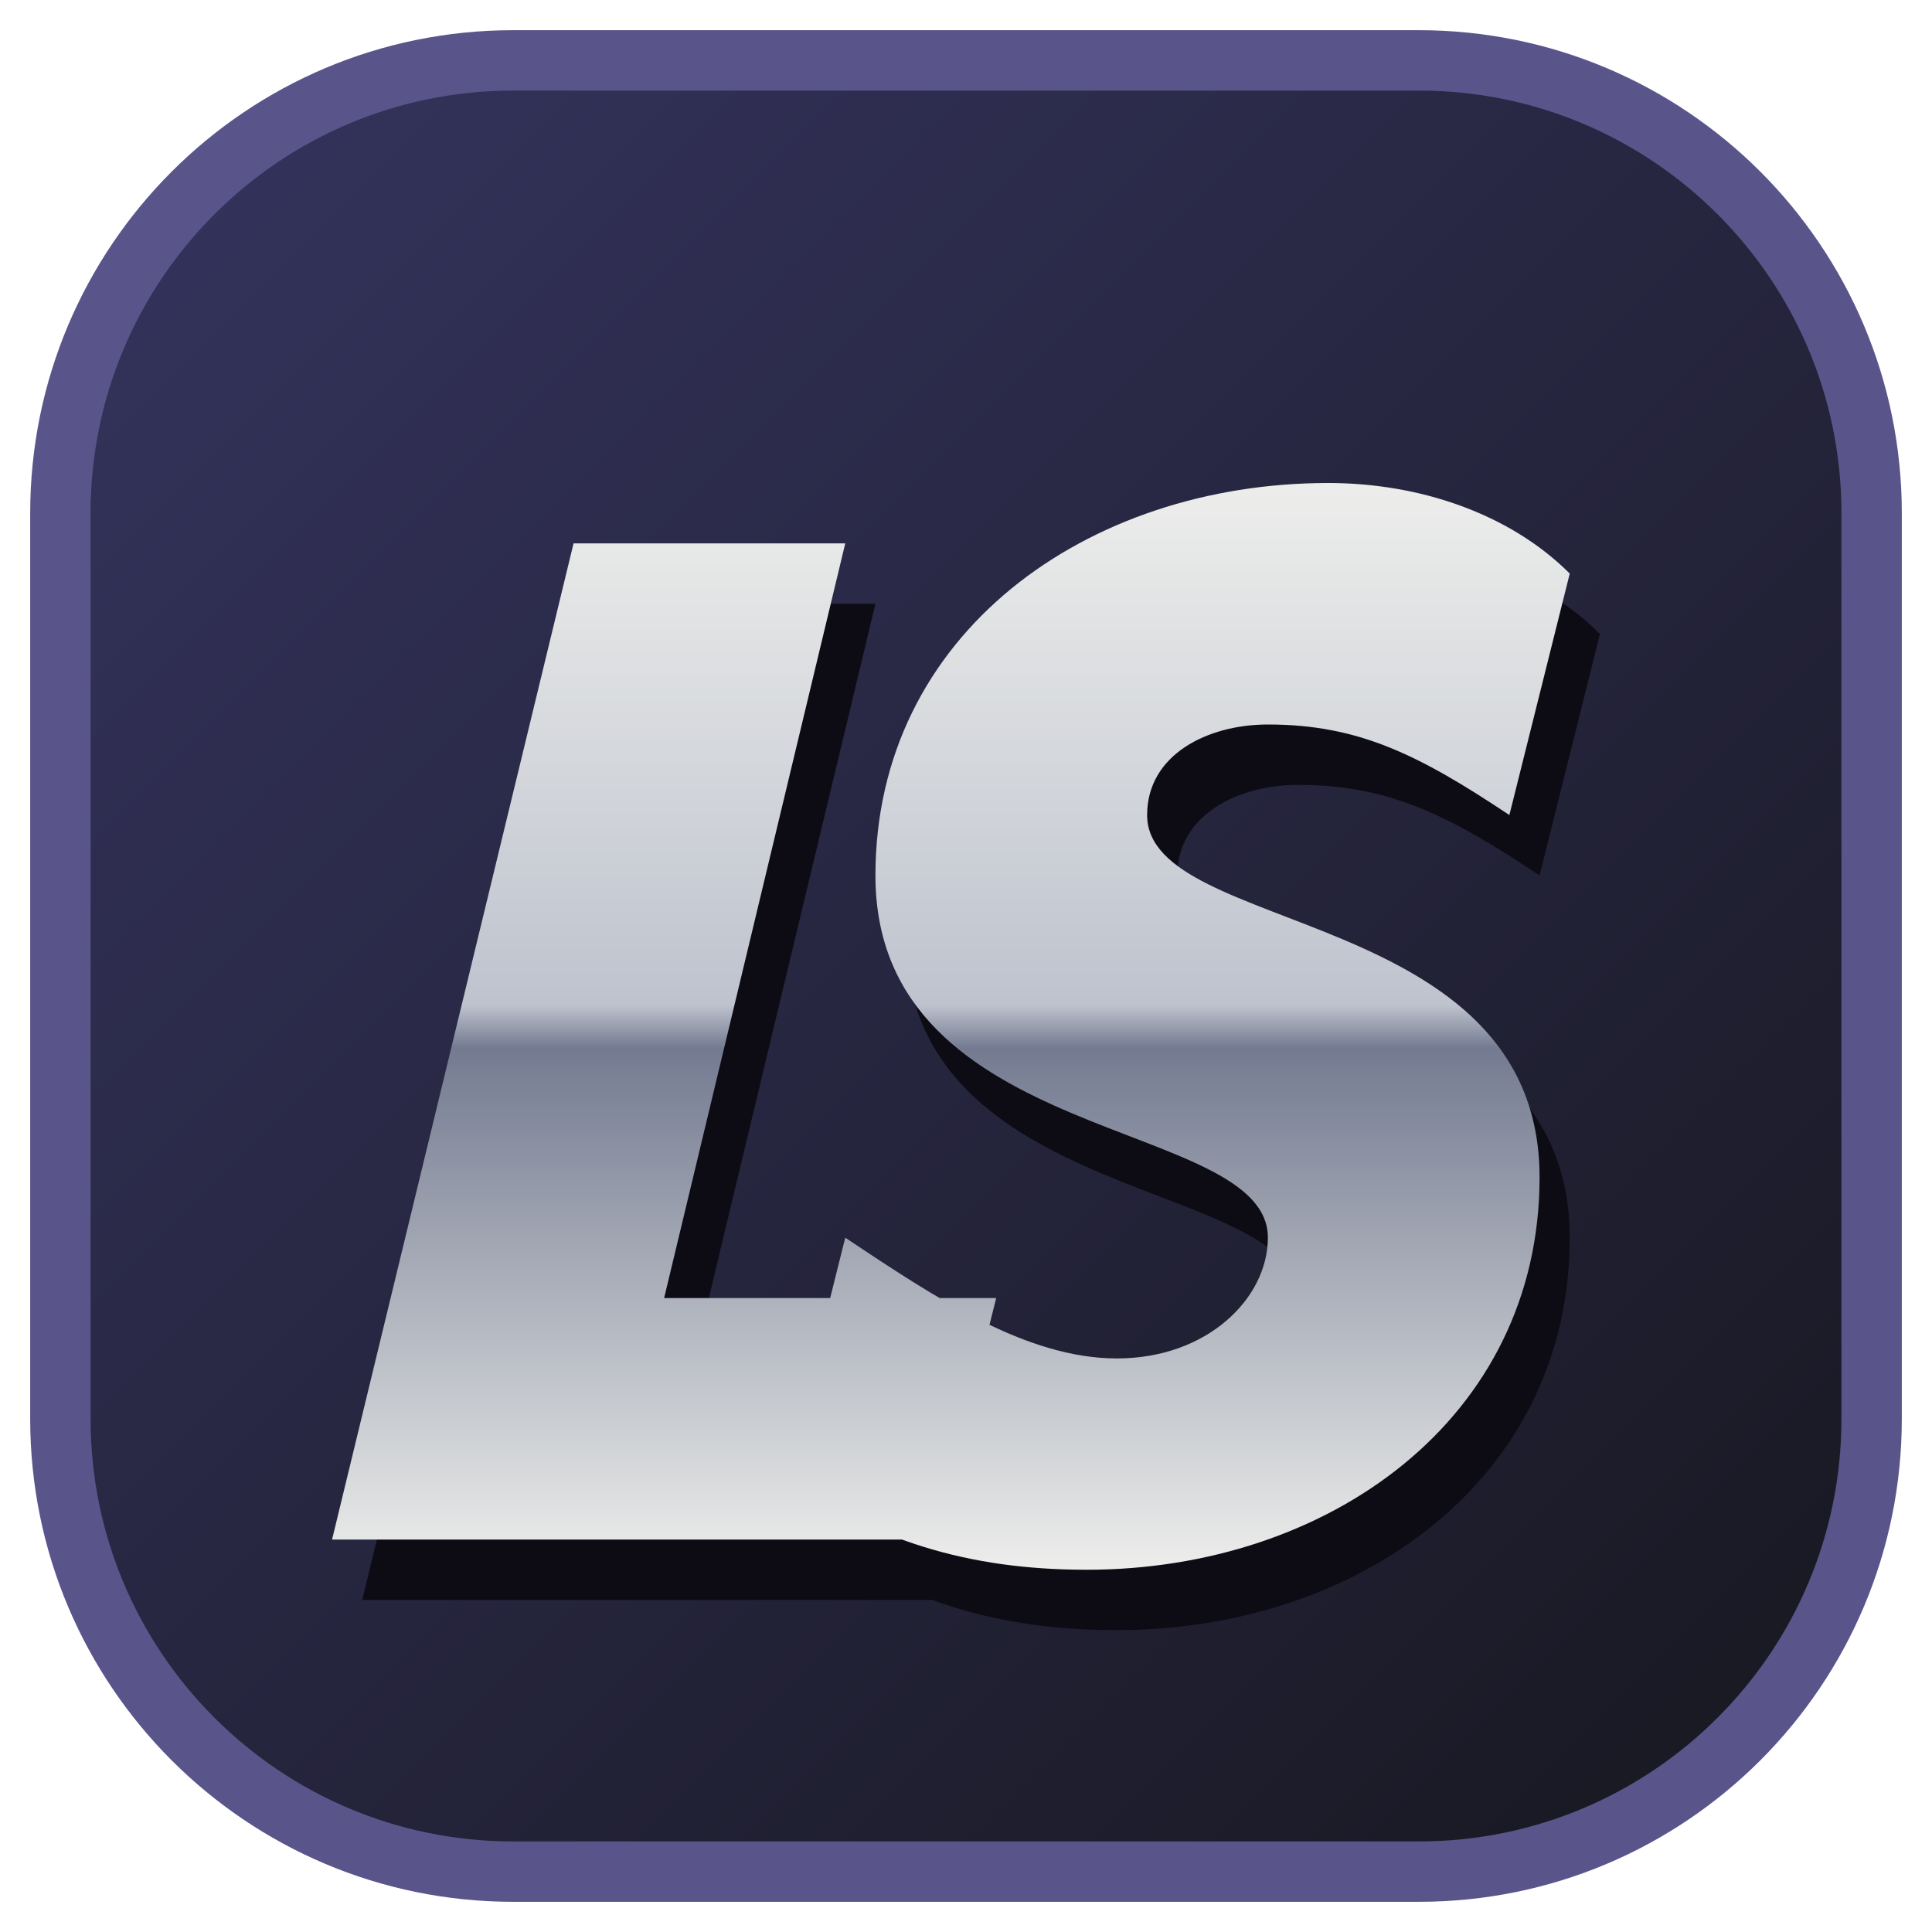
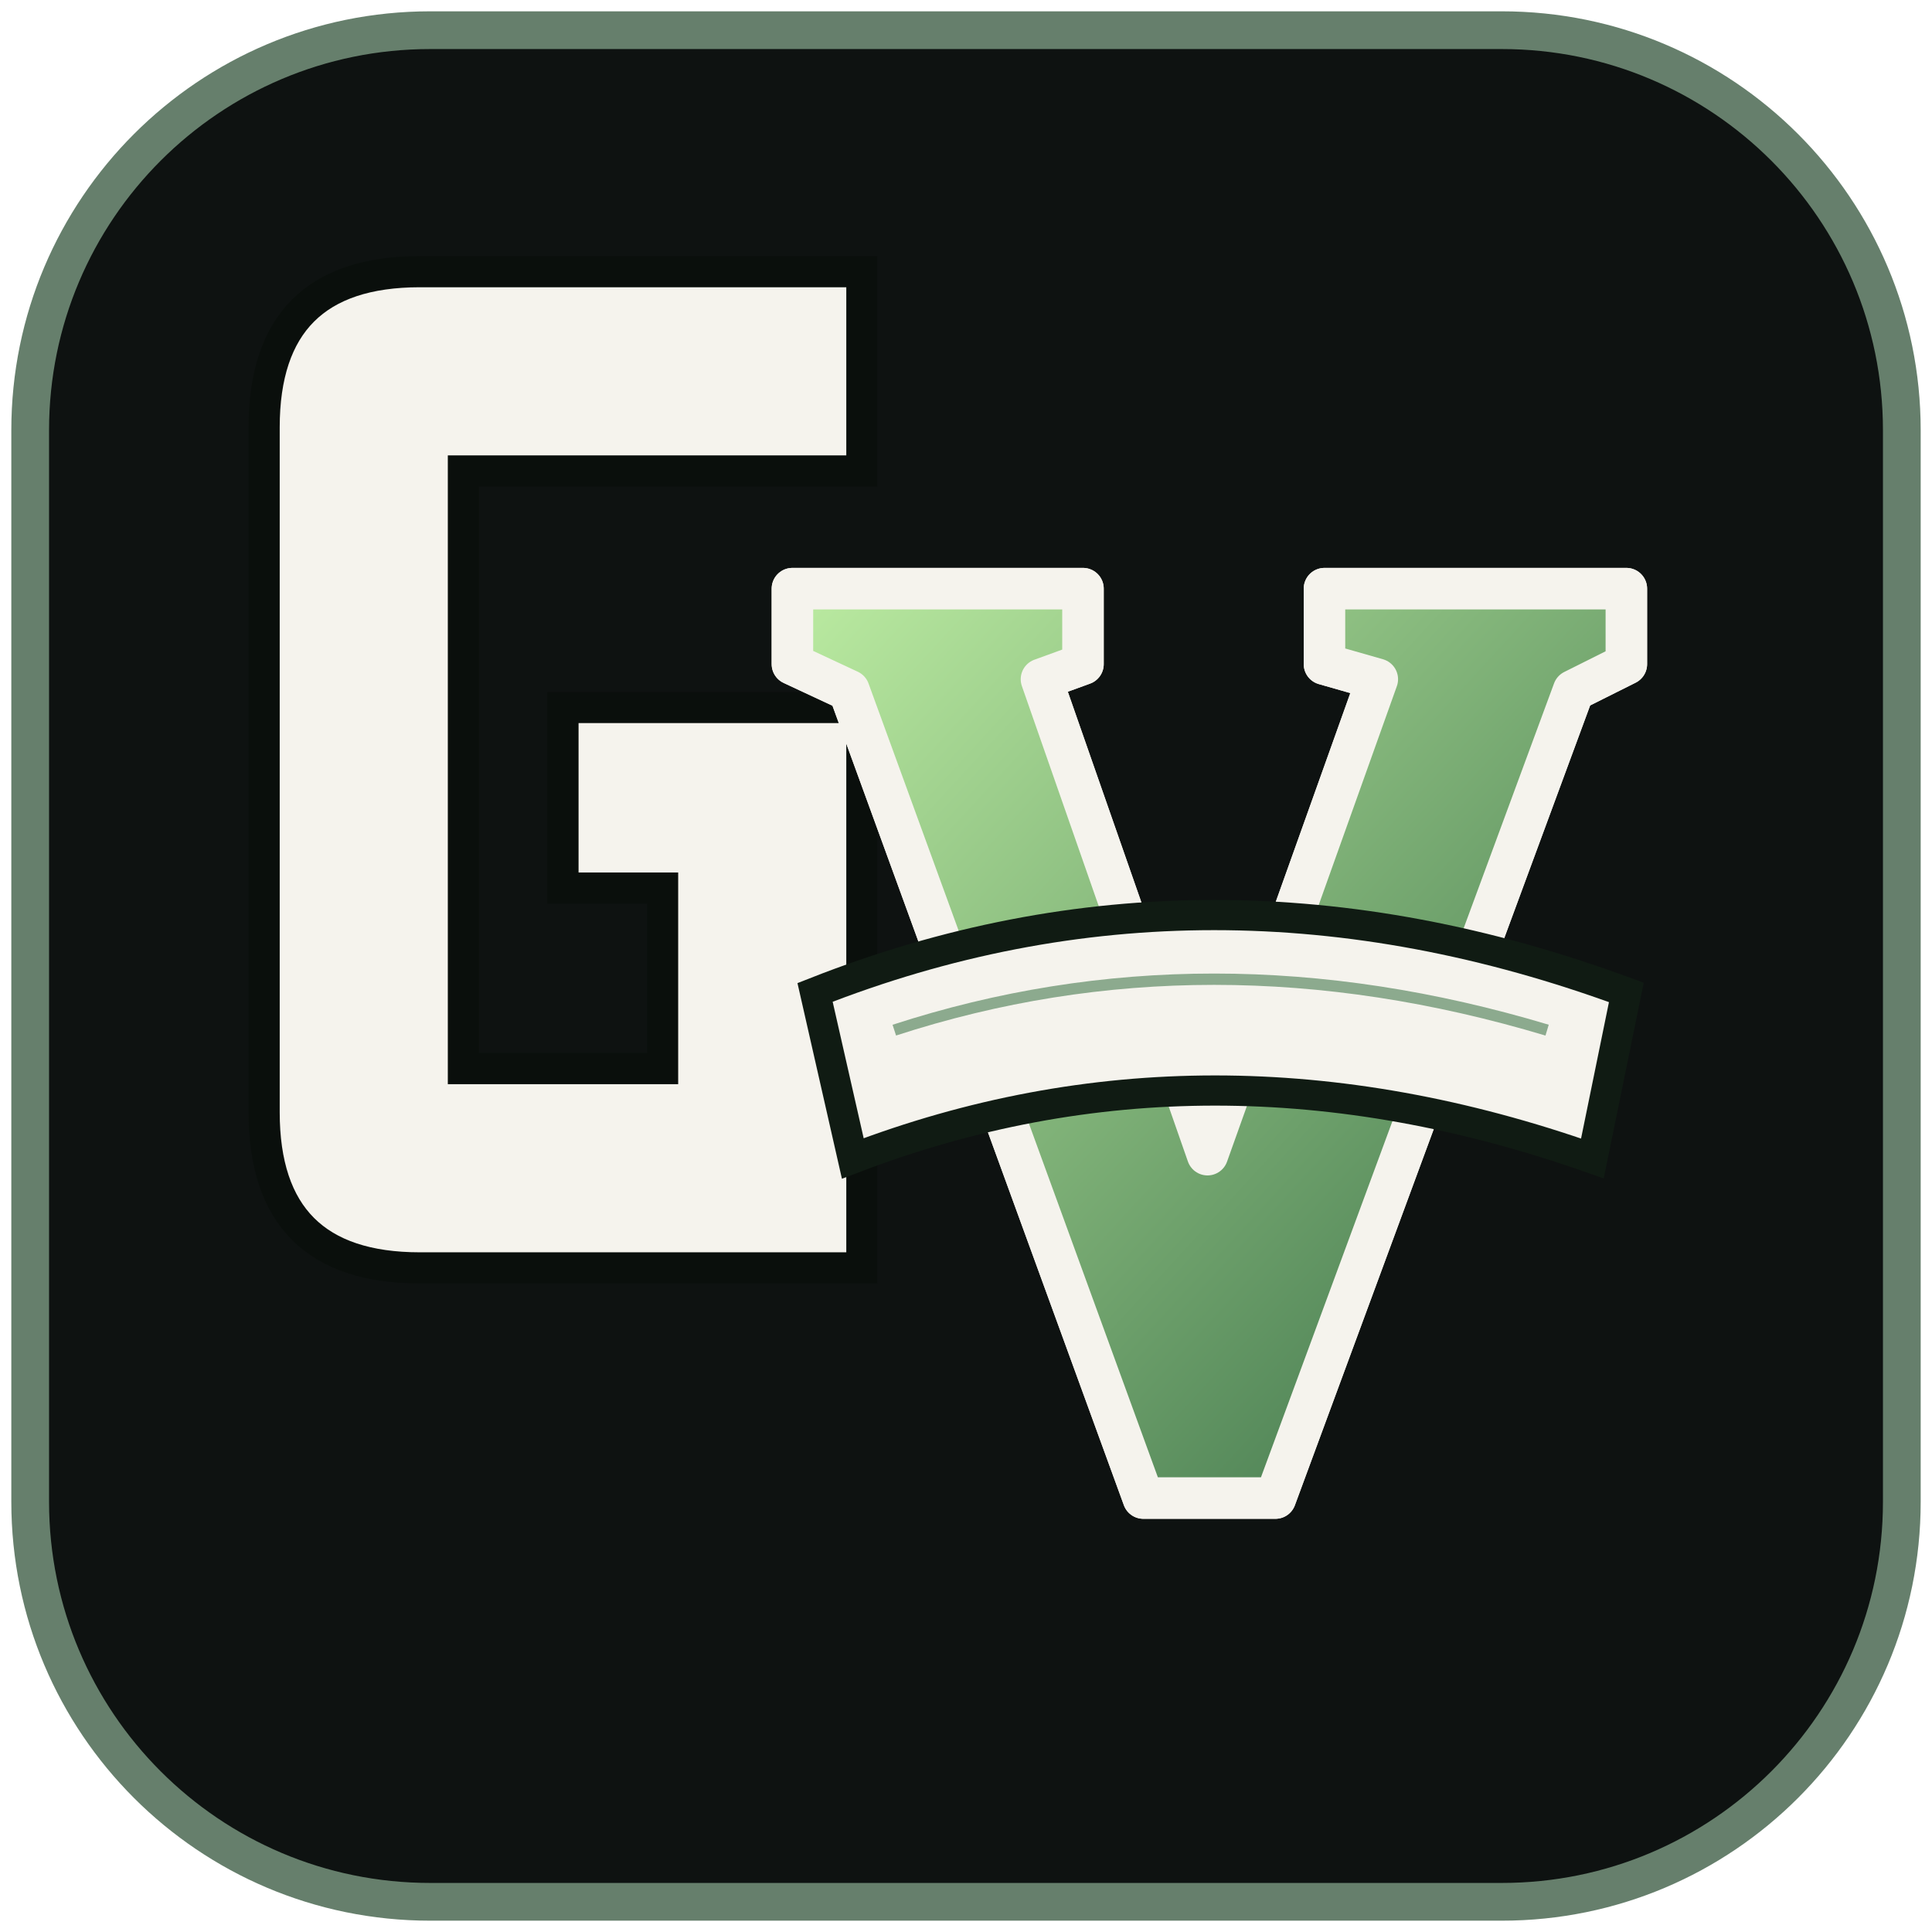
- <svg xmlns="http://www.w3.org/2000/svg" viewBox="0 0 64 64">
+ <svg xmlns="http://www.w3.org/2000/svg" width="512" height="512" viewBox="0 0 512 512">
  <defs>
-     <linearGradient id="background" x2="1" y2="1">
-       <stop stop-color="#35345F" />
-       <stop offset="1" stop-color="#17171F" />
+     <linearGradient id="money" x2="1" y2="1">
+       <stop stop-color="#bbeba1" />
+       <stop offset="1" stop-color="#386d46" />
    </linearGradient>
-     <linearGradient id="chrome" x2="0" y2="1">
-       <stop stop-color="#ECEDEB" />
-       <stop offset=".48" stop-color="#BFC3CE" />
-       <stop offset=".52" stop-color="#747B91" />
-       <stop offset="1" stop-color="#ECEDEB" />
-     </linearGradient>
+     <pattern id="lines" width="18" height="18" patternUnits="userSpaceOnUse">
+       <path d="M0 0 18 18M18 0 0 18" stroke="#204b31" stroke-width="1" fill="none" />
+     </pattern>
  </defs>
-   <rect x="2" y="2" width="60" height="60" rx="15" fill="url(#background)" stroke="#59558B" stroke-width="2" />
-   <path d="M19 18h9l-6 25h11l-2 8H11zm33 1-2 8c-3-2-5-3-8-3-2 0-4 1-4 3 0 4 13 3 13 12 0 8-7 13-15 13-4 0-7-1-10-3l2-8c3 2 6 4 9 4s5-2 5-4c0-4-13-3-13-12 0-8 7-13 15-13 3 0 6 1 8 3Z" fill="#0d0b14" transform="translate(1 2)" />
-   <path d="M19 18h9l-6 25h11l-2 8H11zm33 1-2 8c-3-2-5-3-8-3-2 0-4 1-4 3 0 4 13 3 13 12 0 8-7 13-15 13-4 0-7-1-10-3l2-8c3 2 6 4 9 4s5-2 5-4c0-4-13-3-13-12 0-8 7-13 15-13 3 0 6 1 8 3Z" fill="url(#chrome)" />
+   <rect x="8" y="8" width="496" height="496" rx="106" fill="#0e1211" stroke="#667f6c" stroke-width="10" />
+   <path d="M96 0H25Q0 0 0 25V135Q0 160 25 160H96V70H48V99H64V128H32V32H96Z" transform="translate(70 72) scale(1.65)" fill="#f5f3ed" stroke="#0a0f0c" stroke-width="5" />
+   <path id="v" d="M210 156H287V176L276 180 320 306 365 180 351 176V156H431V176L417 183 338 397H303L225 183 210 176Z" fill="url(#money)" stroke="#f5f3ed" stroke-width="11" stroke-linejoin="round" />
+   <use href="#v" fill="url(#lines)" stroke="#f5f3ed" stroke-width="5" />
+   <path d="M216 263Q320 222 431 263L422 307Q320 271 226 307Z" fill="#f5f3ed" stroke="#101b13" stroke-width="8" />
+   <path d="M237 273Q320 246 410 273" fill="none" stroke="#8caa8e" stroke-width="3" />
</svg>
